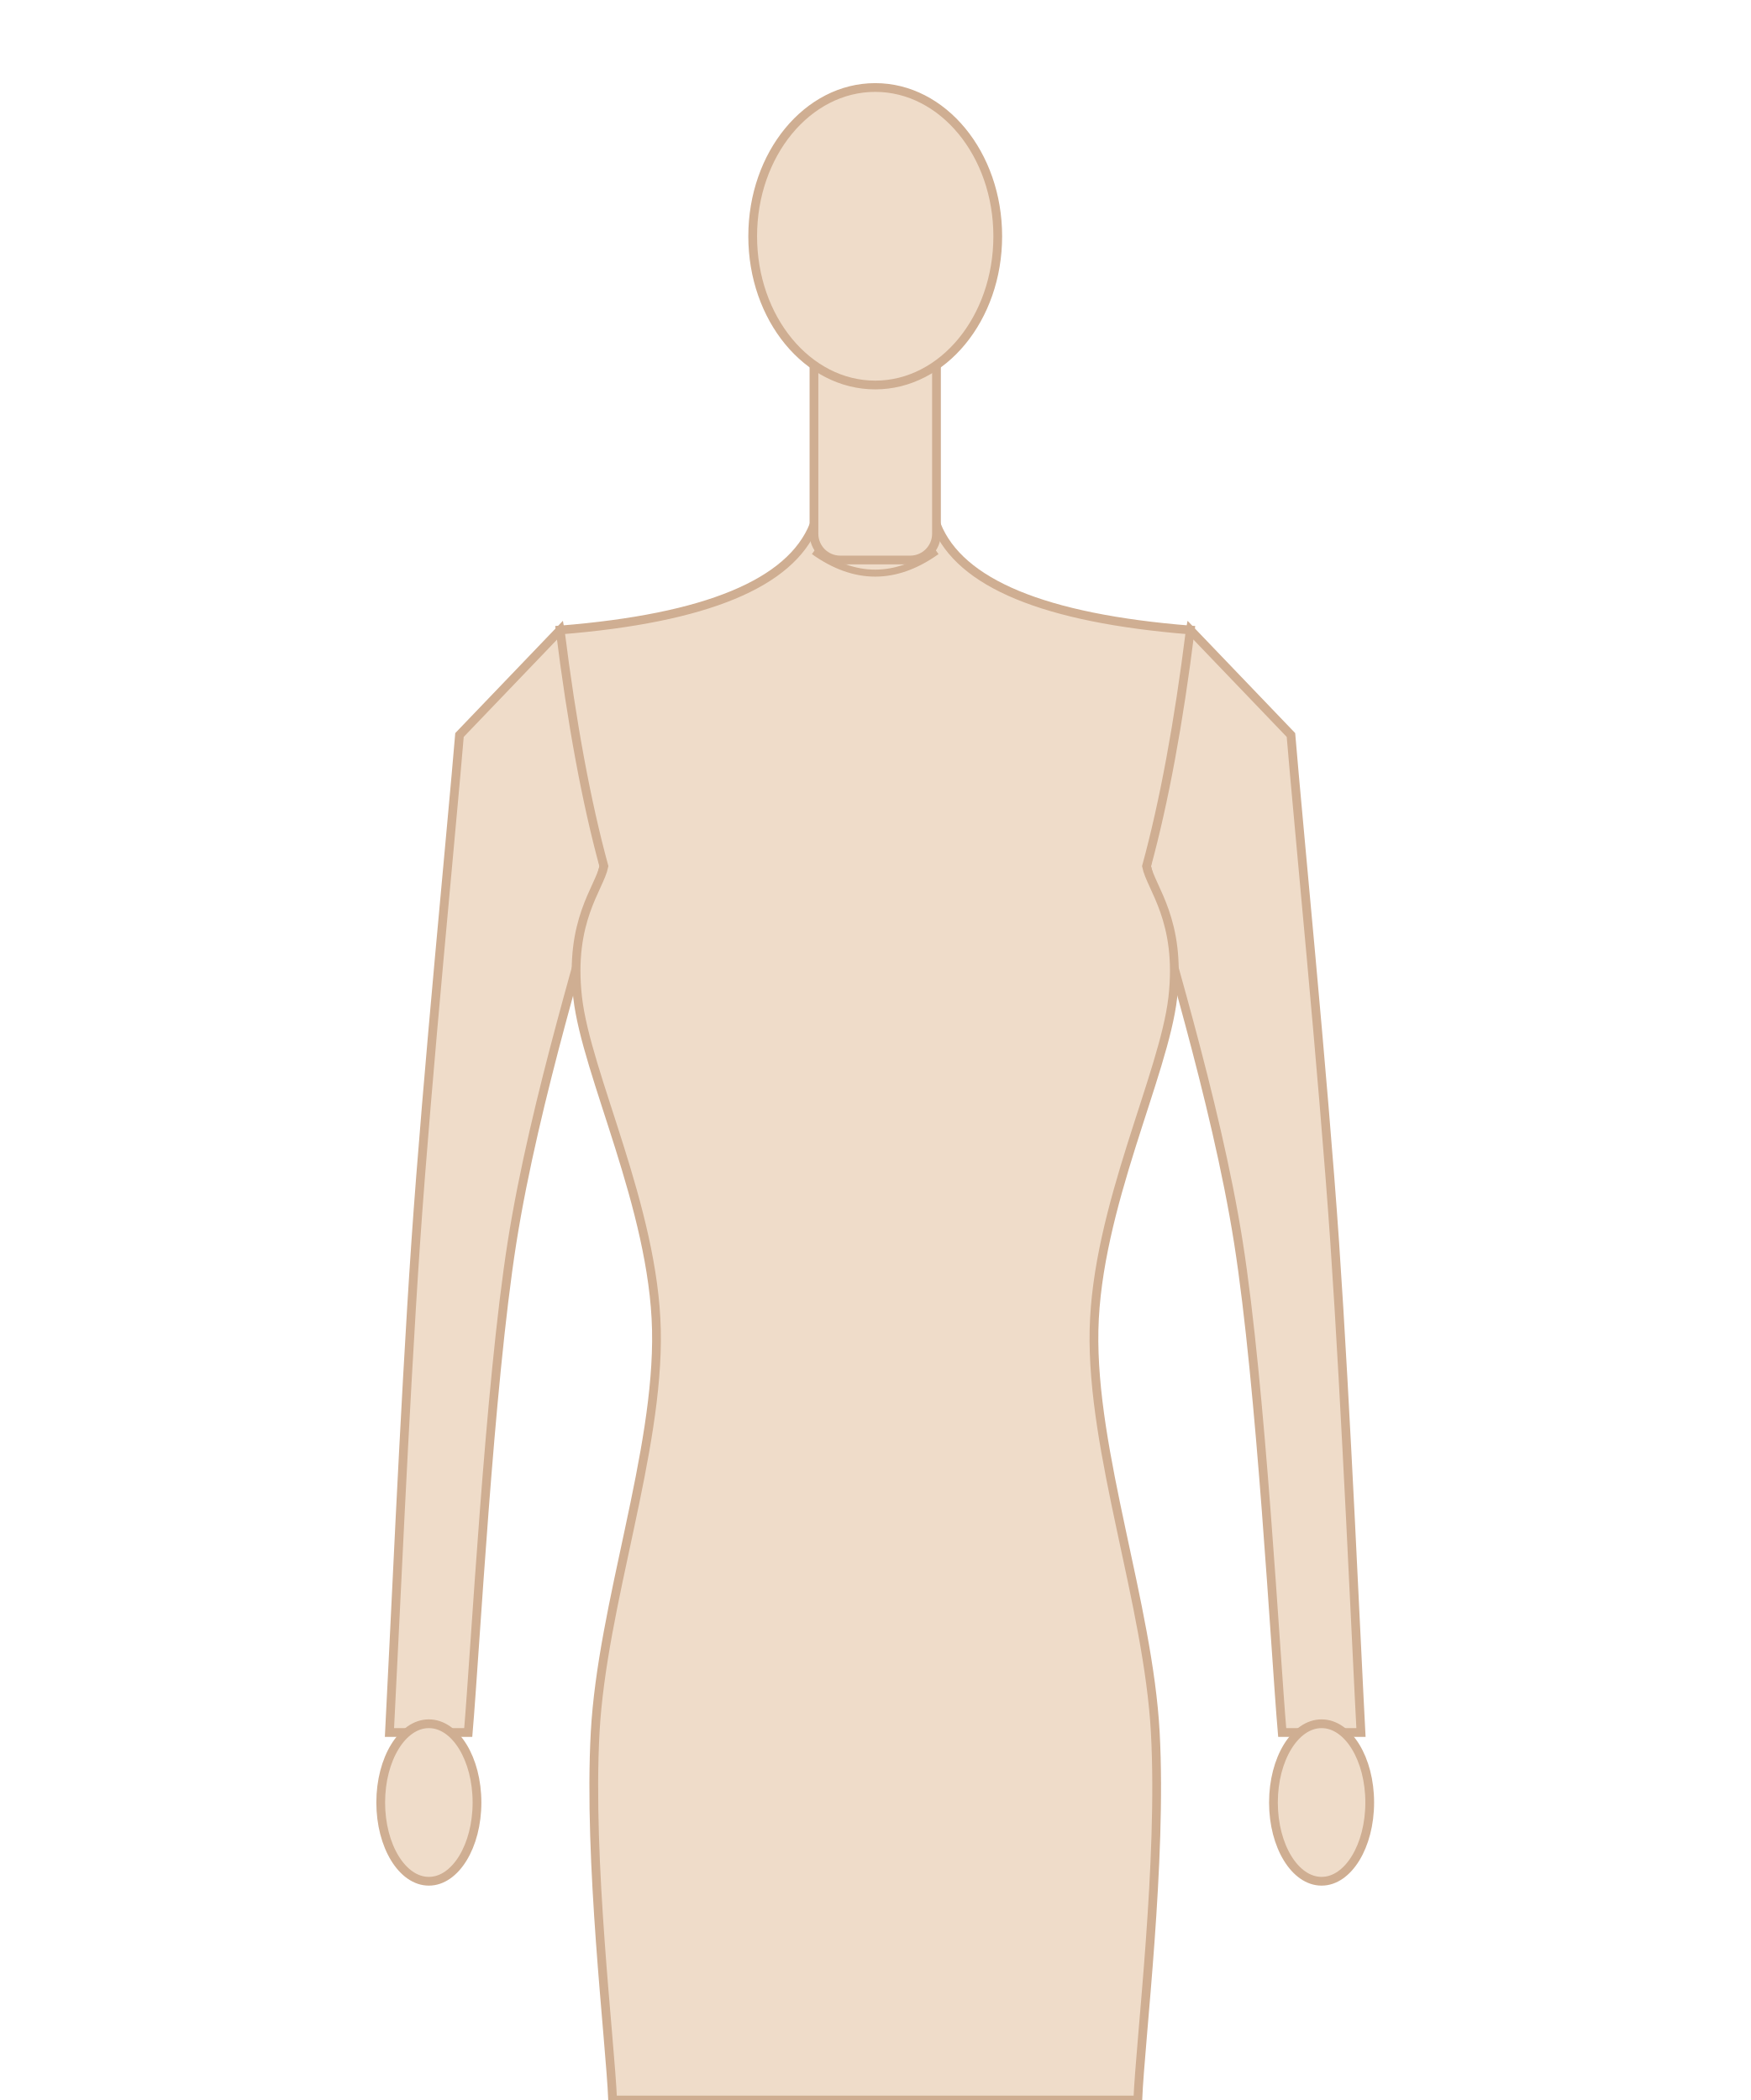
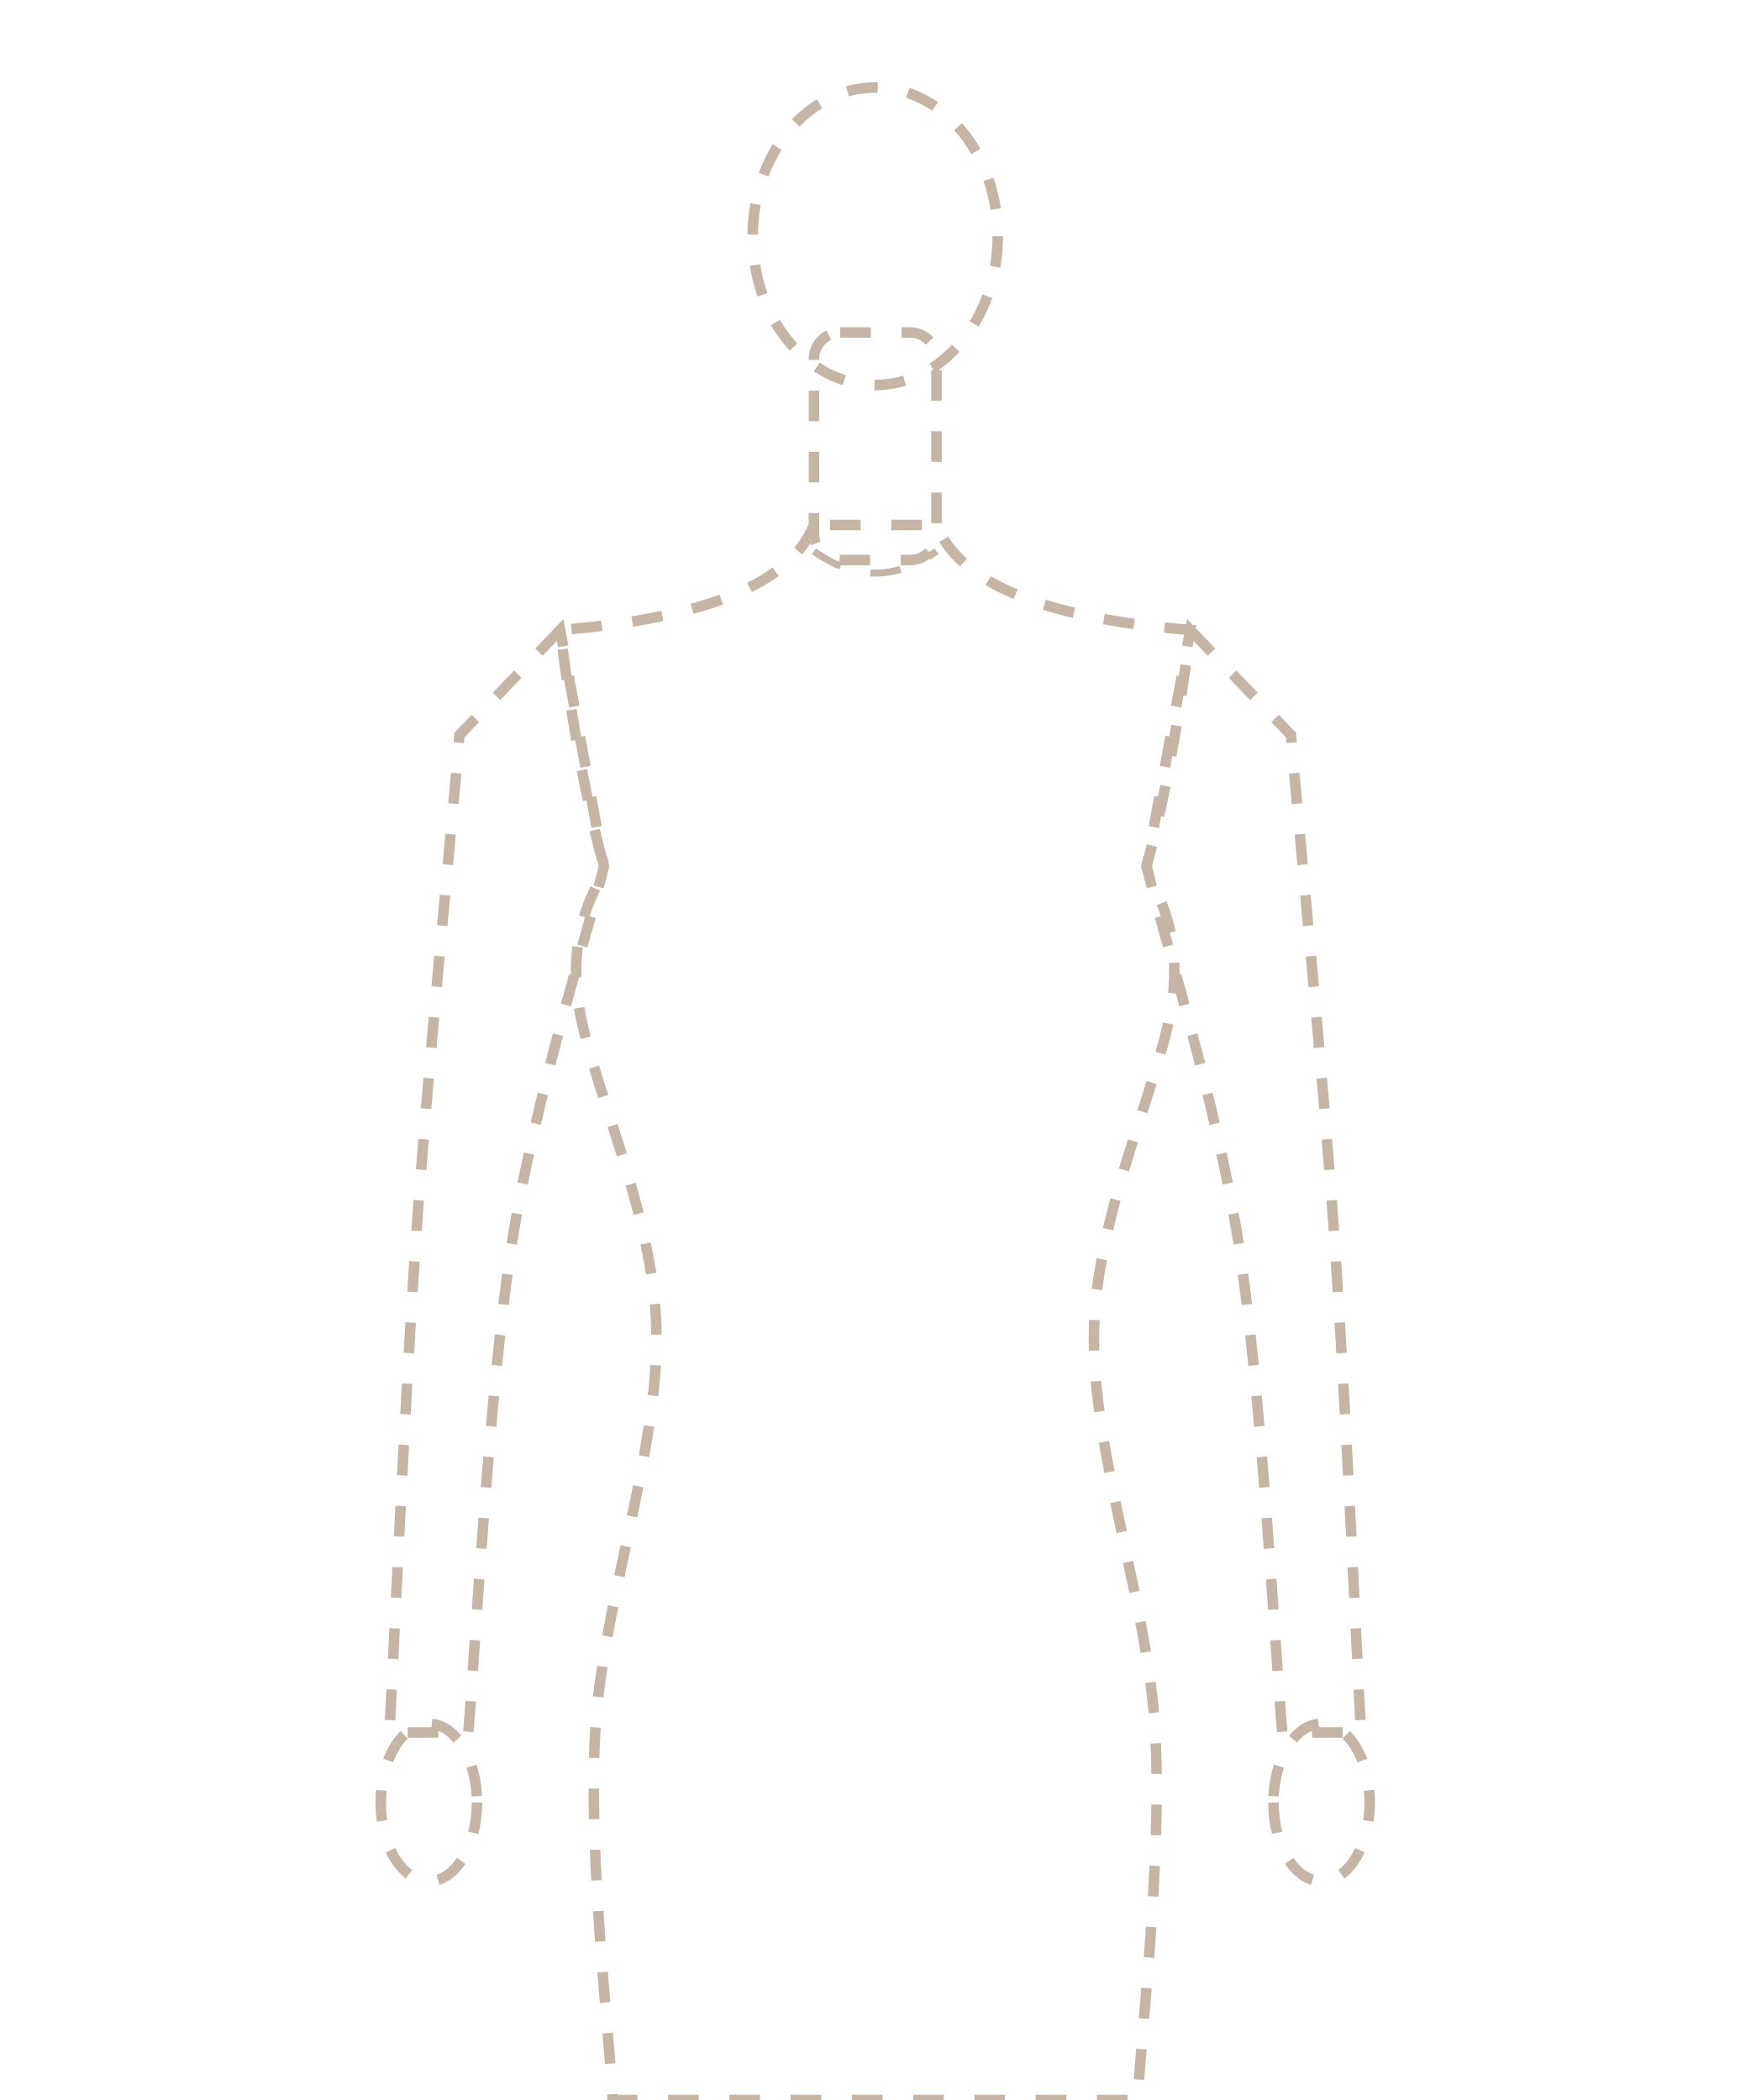
<svg xmlns="http://www.w3.org/2000/svg" viewBox="0 0 200 240" width="200" height="240">
-   <path d="M 64 72 L 52.5 84 C 51.7 93.7, 48.8 123, 47.5 142 C 46.2 161, 45 188.7, 44.5 198 L 53.5 198 C 54.3 188.7, 55.9 158.5, 58.5 142 C 61.1 125.5, 67.3 106.2, 69 99 Z" fill="#efdcc9" stroke="#cfae92" stroke-width="1" />
-   <ellipse cx="49" cy="206" rx="5.5" ry="9" fill="#efdcc9" stroke="#cfae92" stroke-width="1" />
+   <path d="M 64 72 L 52.5 84 C 51.7 93.7, 48.8 123, 47.5 142 C 46.2 161, 45 188.7, 44.5 198 L 53.5 198 C 54.3 188.7, 55.9 158.5, 58.5 142 C 61.1 125.5, 67.3 106.2, 69 99 Z" fill="none" stroke="#c4b5a5" stroke-width="1.2" stroke-dasharray="3.5 3.5" />
+   <ellipse cx="49" cy="206" rx="5.5" ry="9" fill="none" stroke="#c4b5a5" stroke-width="1.2" stroke-dasharray="3.5 3.5" />
  <g transform="matrix(-1 0 0 1 200 0)">
-     <path d="M 64 72 L 52.5 84 C 51.7 93.7, 48.8 123, 47.5 142 C 46.2 161, 45 188.7, 44.5 198 L 53.5 198 C 54.3 188.7, 55.9 158.5, 58.5 142 C 61.1 125.5, 67.3 106.2, 69 99 Z" fill="#efdcc9" stroke="#cfae92" stroke-width="1" />
-     <ellipse cx="49" cy="206" rx="5.5" ry="9" fill="#efdcc9" stroke="#cfae92" stroke-width="1" />
+     <path d="M 64 72 L 52.5 84 C 51.7 93.7, 48.8 123, 47.5 142 C 46.2 161, 45 188.7, 44.5 198 L 53.5 198 C 54.3 188.7, 55.9 158.5, 58.5 142 C 61.1 125.5, 67.3 106.2, 69 99 Z" fill="none" stroke="#c4b5a5" stroke-width="1.2" stroke-dasharray="3.5 3.5" />
+     <ellipse cx="49" cy="206" rx="5.5" ry="9" fill="none" stroke="#c4b5a5" stroke-width="1.2" stroke-dasharray="3.5 3.5" />
  </g>
-   <path d="M 93 60 Q 89 70 64 72 Q 66 88 69 99 C 68.5 101.5, 65 105.2, 66 114 C 67 122.8, 74.7 138, 75 152 C 75.3 166, 68.8 183.3, 68 198 C 67.2 212.7, 69.7 233, 70 240 L 130 240 C 130.3 233, 132.8 212.7, 132 198 C 131.2 183.3, 124.7 166, 125 152 C 125.3 138, 133 122.8, 134 114 C 135 105.2, 131.5 101.5, 131 99 Q 134 88 136 72 Q 111 70 107 60 Z" fill="#efdcc9" stroke="#cfae92" stroke-width="1" />
-   <rect x="93" y="38" width="14" height="26" rx="3" fill="#efdcc9" stroke="#cfae92" stroke-width="1" />
-   <ellipse cx="100" cy="27" rx="14" ry="17" fill="#efdcc9" stroke="#cfae92" stroke-width="1" />
-   <path d="M 93 63 Q 100 68 107 63" fill="none" stroke="#cfae92" stroke-width="0.8" />
+   <path d="M 93 60 Q 89 70 64 72 Q 66 88 69 99 C 68.5 101.5, 65 105.2, 66 114 C 67 122.8, 74.7 138, 75 152 C 75.3 166, 68.8 183.3, 68 198 C 67.2 212.7, 69.7 233, 70 240 L 130 240 C 130.3 233, 132.8 212.7, 132 198 C 131.2 183.3, 124.7 166, 125 152 C 125.3 138, 133 122.8, 134 114 C 135 105.2, 131.5 101.5, 131 99 Q 134 88 136 72 Q 111 70 107 60 Z" fill="none" stroke="#c4b5a5" stroke-width="1.2" stroke-dasharray="3.5 3.5" />
+   <rect x="93" y="38" width="14" height="26" rx="3" fill="none" stroke="#c4b5a5" stroke-width="1.2" stroke-dasharray="3.5 3.5" />
+   <ellipse cx="100" cy="27" rx="14" ry="17" fill="none" stroke="#c4b5a5" stroke-width="1.2" stroke-dasharray="3.5 3.5" />
+   <path d="M 93 63 Q 100 68 107 63" fill="none" stroke="#c4b5a5" stroke-width="0.8" stroke-dasharray="3.5 3.5" />
</svg>
